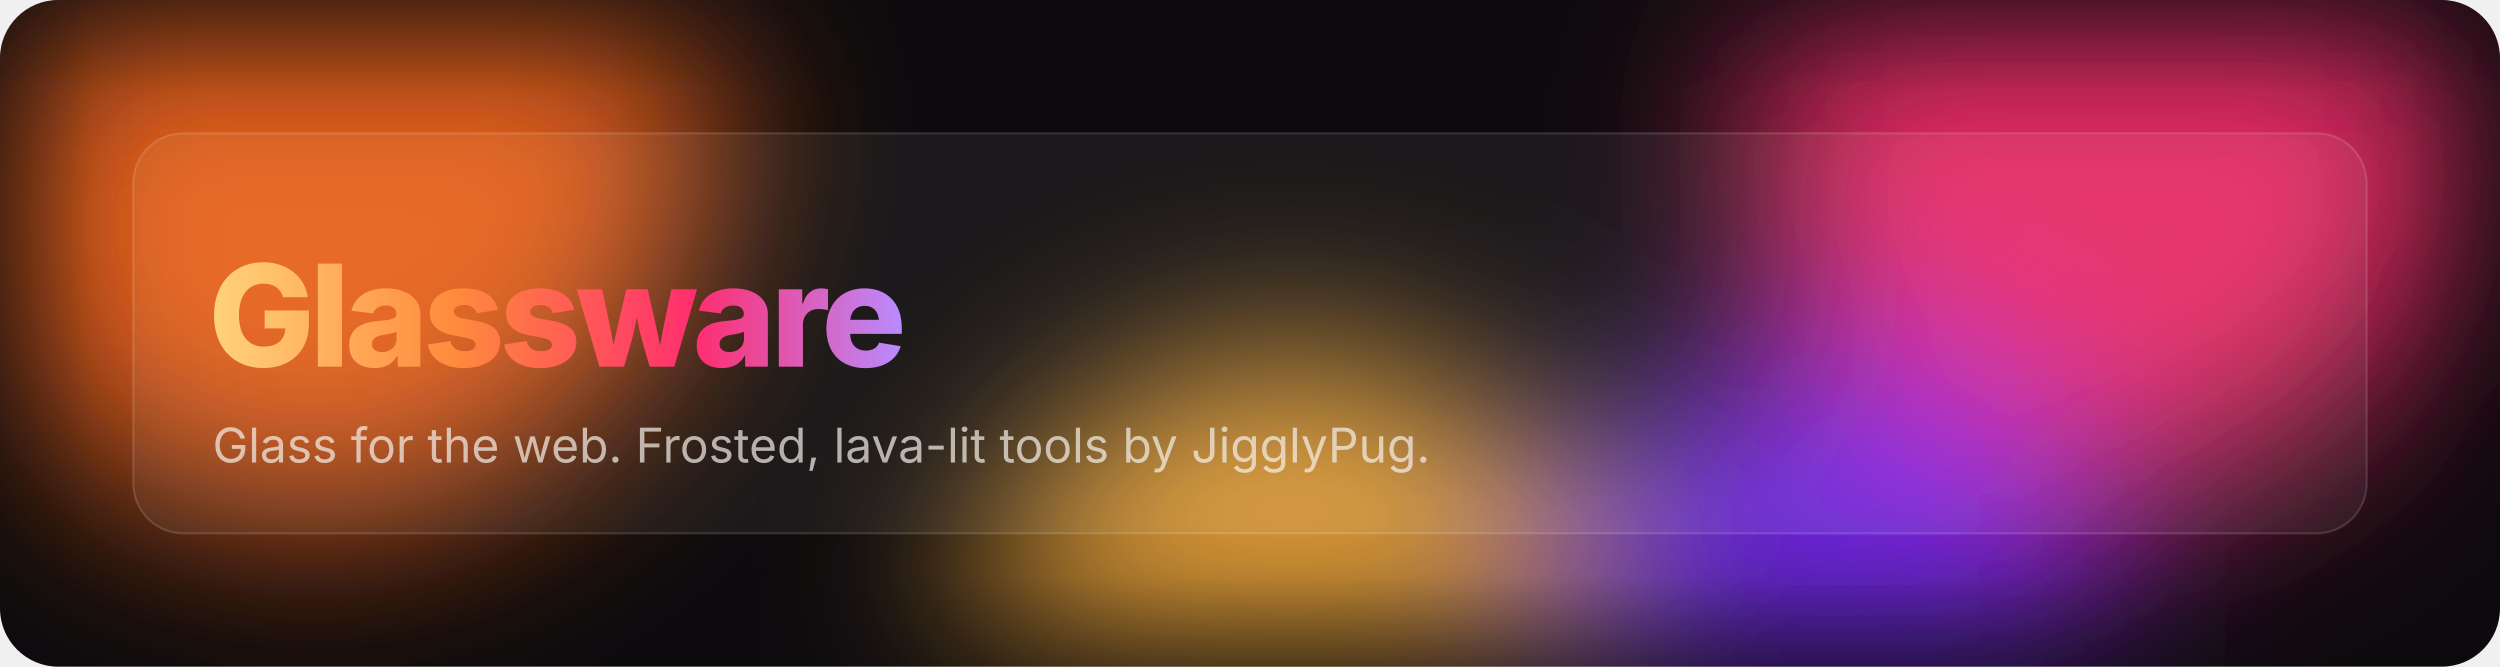
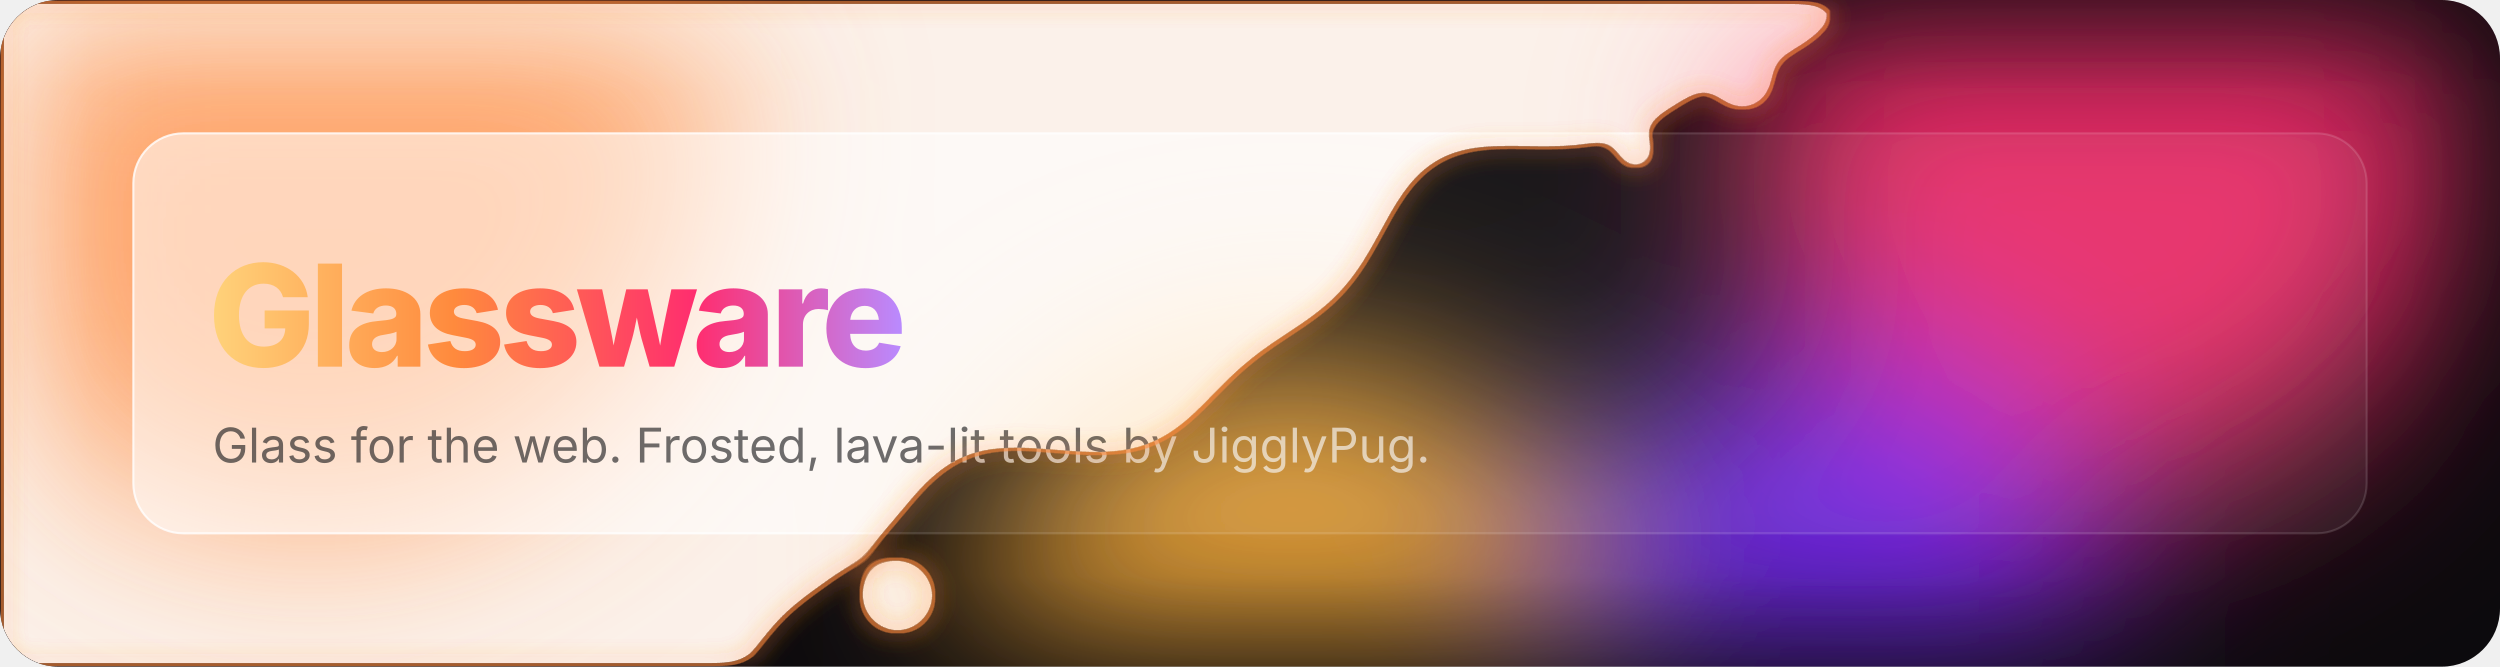
- <svg xmlns="http://www.w3.org/2000/svg" width="1200" height="320" viewBox="0 0 1200 320" role="img" aria-label="Glassware">
+ <svg xmlns="http://www.w3.org/2000/svg" width="1200" height="320" viewBox="0 0 1200 320" role="img" aria-label="Glassware, in light and dark">
  <defs>
    <clipPath id="c">
      <rect width="1200" height="320" rx="28" />
    </clipPath>
    <filter id="b" x="-50%" y="-50%" width="200%" height="200%">
      <feGaussianBlur stdDeviation="46" />
    </filter>
-     <linearGradient id="g" x1="0" y1="0" x2="1" y2="0">
+     <filter id="goo" x="-10%" y="-10%" width="120%" height="120%">
+       <feGaussianBlur stdDeviation="7" />
+       <feColorMatrix type="matrix" values="1 0 0 0 0 0 1 0 0 0 0 0 1 0 0 0 0 0 26 -11" />
+     </filter>
+     <filter id="ln" x="-10%" y="-10%" width="120%" height="120%">
+       <feGaussianBlur in="SourceGraphic" stdDeviation="7" />
+       <feColorMatrix type="matrix" values="0 0 0 0 1 0 0 0 0 1 0 0 0 0 1 0 0 0 26 -11" result="s" />
+       <feMorphology in="s" operator="dilate" radius="1" result="d" />
+       <feComposite in="d" in2="s" operator="out" result="e" />
+       <feFlood flood-color="#ff8a3d" flood-opacity=".6" />
+       <feComposite in2="e" operator="in" result="c" />
+       <feGaussianBlur in="c" stdDeviation="5" result="g" />
+       <feMerge>
+         <feMergeNode in="g" />
+         <feMergeNode in="g" />
+         <feMergeNode in="c" />
+       </feMerge>
+     </filter>
+     <mask id="lt" maskUnits="userSpaceOnUse" x="0" y="0" width="1200" height="320">
+       <rect width="1200" height="320" fill="#000" />
+       <g filter="url(#goo)">
+         <path d="M-60 -60 L907.2 -60 L907.2 -47.8 L899.0 -31.5 L891.7 -13.9 L883.4 2.2 L873.0 14.9 L860.2 23.6 L845.8 29.6 L831.1 35.0 L816.9 41.5 L803.7 49.3 L790.7 57.7 L776.8 64.5 L761.2 68.6 L743.7 69.5 L725.3 69.0 L707.6 69.5 L692.1 73.7 L679.5 82.8 L669.6 96.2 L661.1 112.0 L652.4 127.4 L642.3 140.4 L630.4 150.6 L617.5 159.1 L604.6 167.6 L592.6 177.5 L581.4 188.9 L570.3 200.3 L557.9 209.6 L543.2 215.1 L525.9 216.4 L507.0 215.0 L488.1 213.6 L470.8 214.8 L456.2 220.5 L444.1 230.3 L433.5 242.7 L423.1 255.3 L411.9 266.5 L399.5 275.9 L386.8 284.7 L374.7 294.6 L364.1 306.8 L354.8 321.3 L345.8 336.2 L335.6 349.1 L322.8 357.8 L307.0 361.6 L289.0 361.6 L-60 380 Z" fill="#fff" />
+         <circle cx="836.4" cy="37.8" r="14" fill="#fff" />
+         <circle cx="785.1" cy="72.4" r="9" fill="#fff" />
+         <circle cx="430.8" cy="285.9" r="17" fill="#fff" />
+         <circle cx="386.4" cy="319.8" r="10" fill="#fff" />
+       </g>
+     </mask>
+     <linearGradient id="dg" x1="0" y1="0" x2="1" y2="0">
+       <stop offset="0" stop-color="#ffd27a" />
+       <stop offset=".35" stop-color="#ff8a3d" />
+       <stop offset=".7" stop-color="#ff2d6f" />
+       <stop offset="1" stop-color="#b98bff" />
+     </linearGradient>
+     <linearGradient id="lg" x1="0" y1="0" x2="1" y2="0">
      <stop offset="0" stop-color="#ffd27a" />
      <stop offset=".35" stop-color="#ff8a3d" />
      <stop offset=".7" stop-color="#ff2d6f" />
      <stop offset="1" stop-color="#b98bff" />
    </linearGradient>
  </defs>
  <g clip-path="url(#c)">
-     <rect width="1200" height="320" fill="#0c0a0d" />
-     <g filter="url(#b)" opacity=".9">
-       <circle cx="150" cy="60" r="190" fill="#ff6a1f">
-         <animateTransform attributeName="transform" type="translate" values="0 0;90 40;-40 90;0 0" dur="17s" repeatCount="indefinite" calcMode="spline" keySplines=".45 0 .55 1;.45 0 .55 1;.45 0 .55 1" />
-       </circle>
-       <circle cx="1010" cy="70" r="170" fill="#ff2d6f">
-         <animateTransform attributeName="transform" type="translate" values="0 0;-80 50;-50 -80;0 0" dur="21s" repeatCount="indefinite" calcMode="spline" keySplines=".45 0 .55 1;.45 0 .55 1;.45 0 .55 1" />
-       </circle>
-       <circle cx="620" cy="330" r="160" fill="#ffb23d">
-         <animateTransform attributeName="transform" type="translate" values="0 0;70 -40;40 70;0 0" dur="19s" repeatCount="indefinite" calcMode="spline" keySplines=".45 0 .55 1;.45 0 .55 1;.45 0 .55 1" />
-       </circle>
-       <circle cx="880" cy="300" r="130" fill="#7a2cff">
-         <animateTransform attributeName="transform" type="translate" values="0 0;-60 -30;30 -60;0 0" dur="23s" repeatCount="indefinite" calcMode="spline" keySplines=".45 0 .55 1;.45 0 .55 1;.45 0 .55 1" />
-       </circle>
+     <g>
+       <rect width="1200" height="320" fill="#0c0a0d" />
+       <g filter="url(#b)" opacity="0.9">
+         <circle cx="150" cy="60" r="190" fill="#ff6a1f">
+           <animateTransform attributeName="transform" type="translate" values="0 0;90 40;-40 90;0 0" dur="17s" repeatCount="indefinite" calcMode="spline" keySplines=".45 0 .55 1;.45 0 .55 1;.45 0 .55 1" />
+         </circle>
+         <circle cx="1010" cy="70" r="170" fill="#ff2d6f">
+           <animateTransform attributeName="transform" type="translate" values="0 0;-80 50;-50 -80;0 0" dur="21s" repeatCount="indefinite" calcMode="spline" keySplines=".45 0 .55 1;.45 0 .55 1;.45 0 .55 1" />
+         </circle>
+         <circle cx="620" cy="330" r="160" fill="#ffb23d">
+           <animateTransform attributeName="transform" type="translate" values="0 0;70 -40;40 70;0 0" dur="19s" repeatCount="indefinite" calcMode="spline" keySplines=".45 0 .55 1;.45 0 .55 1;.45 0 .55 1" />
+         </circle>
+         <circle cx="880" cy="300" r="130" fill="#7a2cff">
+           <animateTransform attributeName="transform" type="translate" values="0 0;-60 -30;30 -60;0 0" dur="23s" repeatCount="indefinite" calcMode="spline" keySplines=".45 0 .55 1;.45 0 .55 1;.45 0 .55 1" />
+         </circle>
+       </g>
+       <rect x="64" y="64" width="1072" height="192" rx="24" fill="rgba(255,255,255,.06)" stroke="rgba(255,255,255,.14)" />
+       <g font-family="-apple-system,BlinkMacSystemFont,'Segoe UI',Inter,system-ui,sans-serif">
+         <text x="100" y="176" font-size="68" font-weight="800" letter-spacing="-2.4" fill="url(#dg)">Glassware</text>
+         <text x="102" y="222" font-size="23" fill="rgba(246,241,236,.7)">Glass for the web. Frosted, lava-lit tools by JigglyPug.</text>
+       </g>
    </g>
-     <rect x="64" y="64" width="1072" height="192" rx="24" fill="rgba(255,255,255,.06)" stroke="rgba(255,255,255,.14)" />
-     <g font-family="-apple-system,BlinkMacSystemFont,'Segoe UI',Inter,system-ui,sans-serif">
-       <text x="100" y="176" font-size="68" font-weight="800" letter-spacing="-2.4" fill="url(#g)">Glassware</text>
-       <text x="102" y="222" font-size="23" fill="rgba(246,241,236,.7)">Glass for the web. Frosted, lava-lit tools by JigglyPug.</text>
+     <g mask="url(#lt)">
+       <g>
+         <rect width="1200" height="320" fill="#fbf1ea" />
+         <g filter="url(#b)" opacity="0.75">
+           <circle cx="150" cy="60" r="190" fill="#ff8a3d">
+             <animateTransform attributeName="transform" type="translate" values="0 0;90 40;-40 90;0 0" dur="17s" repeatCount="indefinite" calcMode="spline" keySplines=".45 0 .55 1;.45 0 .55 1;.45 0 .55 1" />
+           </circle>
+           <circle cx="1010" cy="70" r="170" fill="#ff5c8a">
+             <animateTransform attributeName="transform" type="translate" values="0 0;-80 50;-50 -80;0 0" dur="21s" repeatCount="indefinite" calcMode="spline" keySplines=".45 0 .55 1;.45 0 .55 1;.45 0 .55 1" />
+           </circle>
+           <circle cx="620" cy="330" r="160" fill="#ffc46b">
+             <animateTransform attributeName="transform" type="translate" values="0 0;70 -40;40 70;0 0" dur="19s" repeatCount="indefinite" calcMode="spline" keySplines=".45 0 .55 1;.45 0 .55 1;.45 0 .55 1" />
+           </circle>
+           <circle cx="880" cy="300" r="130" fill="#b07cff">
+             <animateTransform attributeName="transform" type="translate" values="0 0;-60 -30;30 -60;0 0" dur="23s" repeatCount="indefinite" calcMode="spline" keySplines=".45 0 .55 1;.45 0 .55 1;.45 0 .55 1" />
+           </circle>
+         </g>
+         <rect x="64" y="64" width="1072" height="192" rx="24" fill="rgba(255,255,255,.55)" stroke="rgba(255,255,255,.8)" />
+         <g font-family="-apple-system,BlinkMacSystemFont,'Segoe UI',Inter,system-ui,sans-serif">
+           <text x="100" y="176" font-size="68" font-weight="800" letter-spacing="-2.4" fill="url(#lg)">Glassware</text>
+           <text x="102" y="222" font-size="23" fill="rgba(29,29,31,.64)">Glass for the web. Frosted, lava-lit tools by JigglyPug.</text>
+         </g>
+       </g>
+     </g>
+     <g filter="url(#ln)" opacity="1">
+       <path d="M-60 -60 L907.2 -60 L907.2 -47.8 L899.0 -31.5 L891.7 -13.9 L883.4 2.2 L873.0 14.9 L860.2 23.6 L845.8 29.6 L831.1 35.0 L816.9 41.5 L803.7 49.3 L790.7 57.7 L776.8 64.5 L761.2 68.6 L743.7 69.5 L725.3 69.0 L707.6 69.5 L692.1 73.7 L679.5 82.8 L669.6 96.2 L661.1 112.0 L652.4 127.4 L642.3 140.4 L630.4 150.6 L617.5 159.1 L604.6 167.6 L592.6 177.5 L581.4 188.9 L570.3 200.3 L557.9 209.6 L543.2 215.1 L525.9 216.4 L507.0 215.0 L488.1 213.6 L470.8 214.8 L456.2 220.5 L444.1 230.3 L433.5 242.7 L423.1 255.3 L411.9 266.5 L399.5 275.9 L386.8 284.7 L374.7 294.6 L364.1 306.8 L354.8 321.3 L345.8 336.2 L335.6 349.1 L322.8 357.8 L307.0 361.6 L289.0 361.6 L-60 380 Z" fill="#fff" />
+       <circle cx="836.4" cy="37.8" r="14" fill="#fff" />
+       <circle cx="785.1" cy="72.4" r="9" fill="#fff" />
+       <circle cx="430.8" cy="285.9" r="17" fill="#fff" />
+       <circle cx="386.4" cy="319.8" r="10" fill="#fff" />
    </g>
  </g>
</svg>
